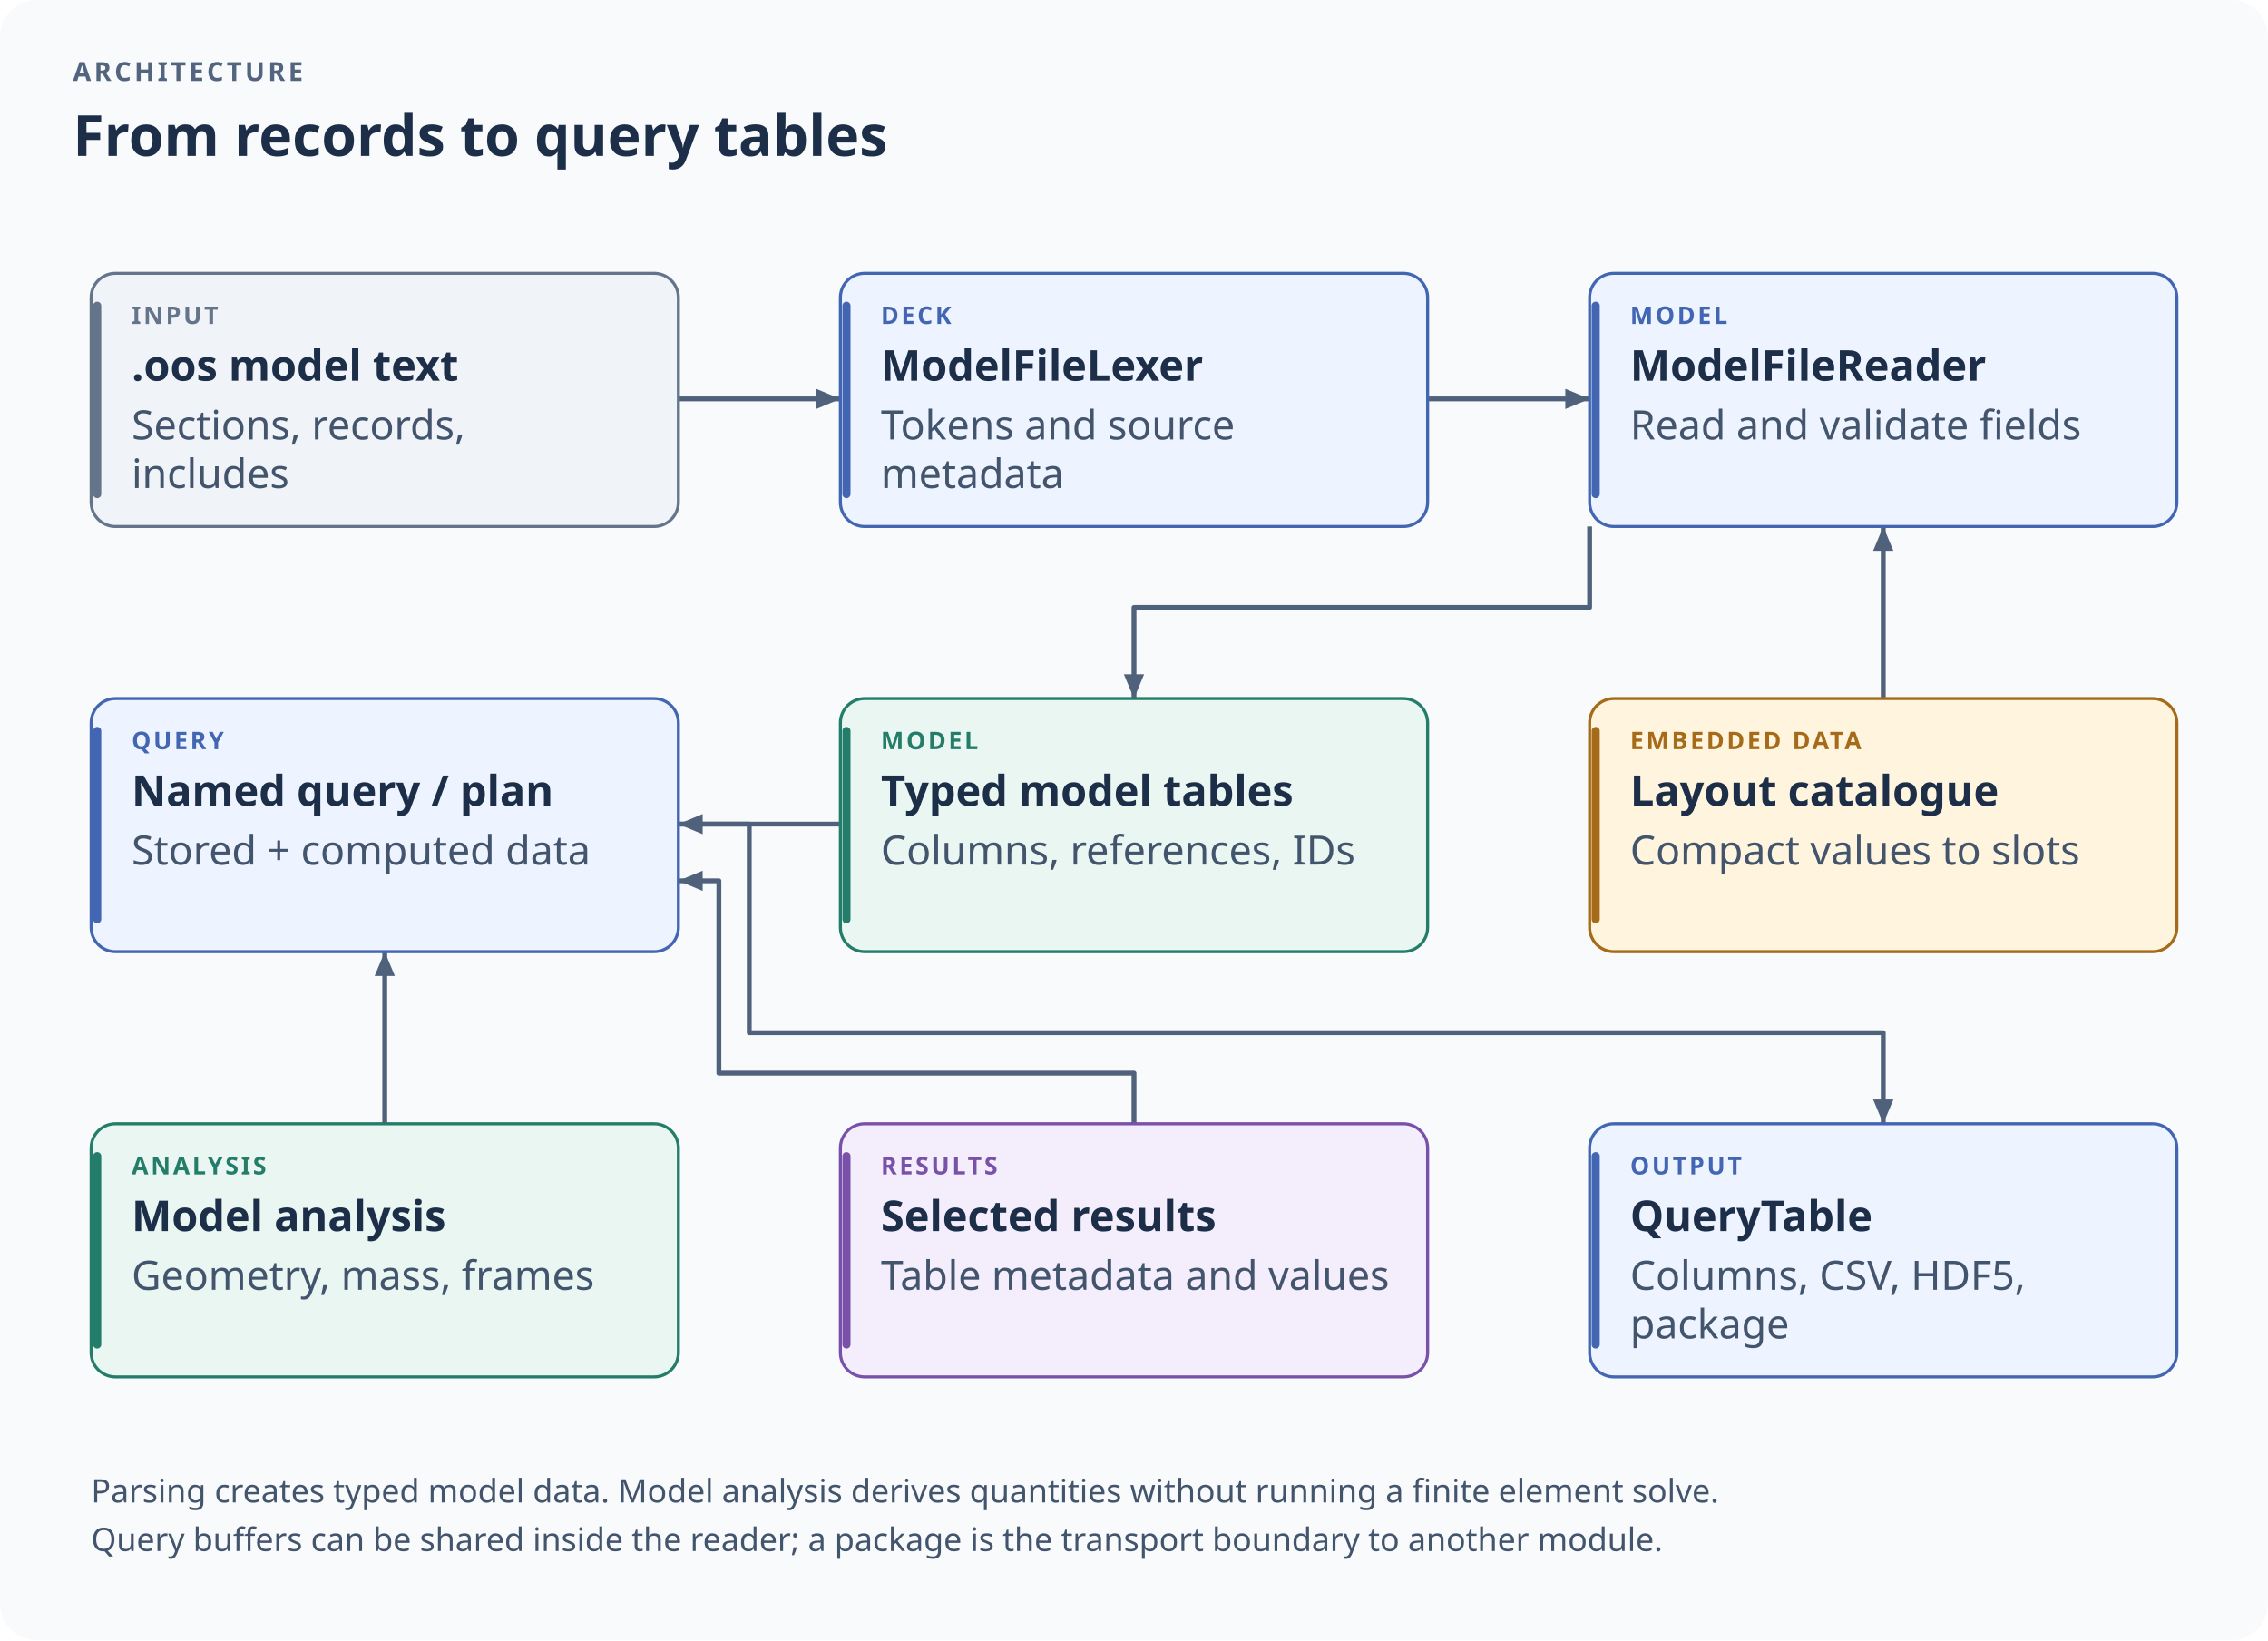
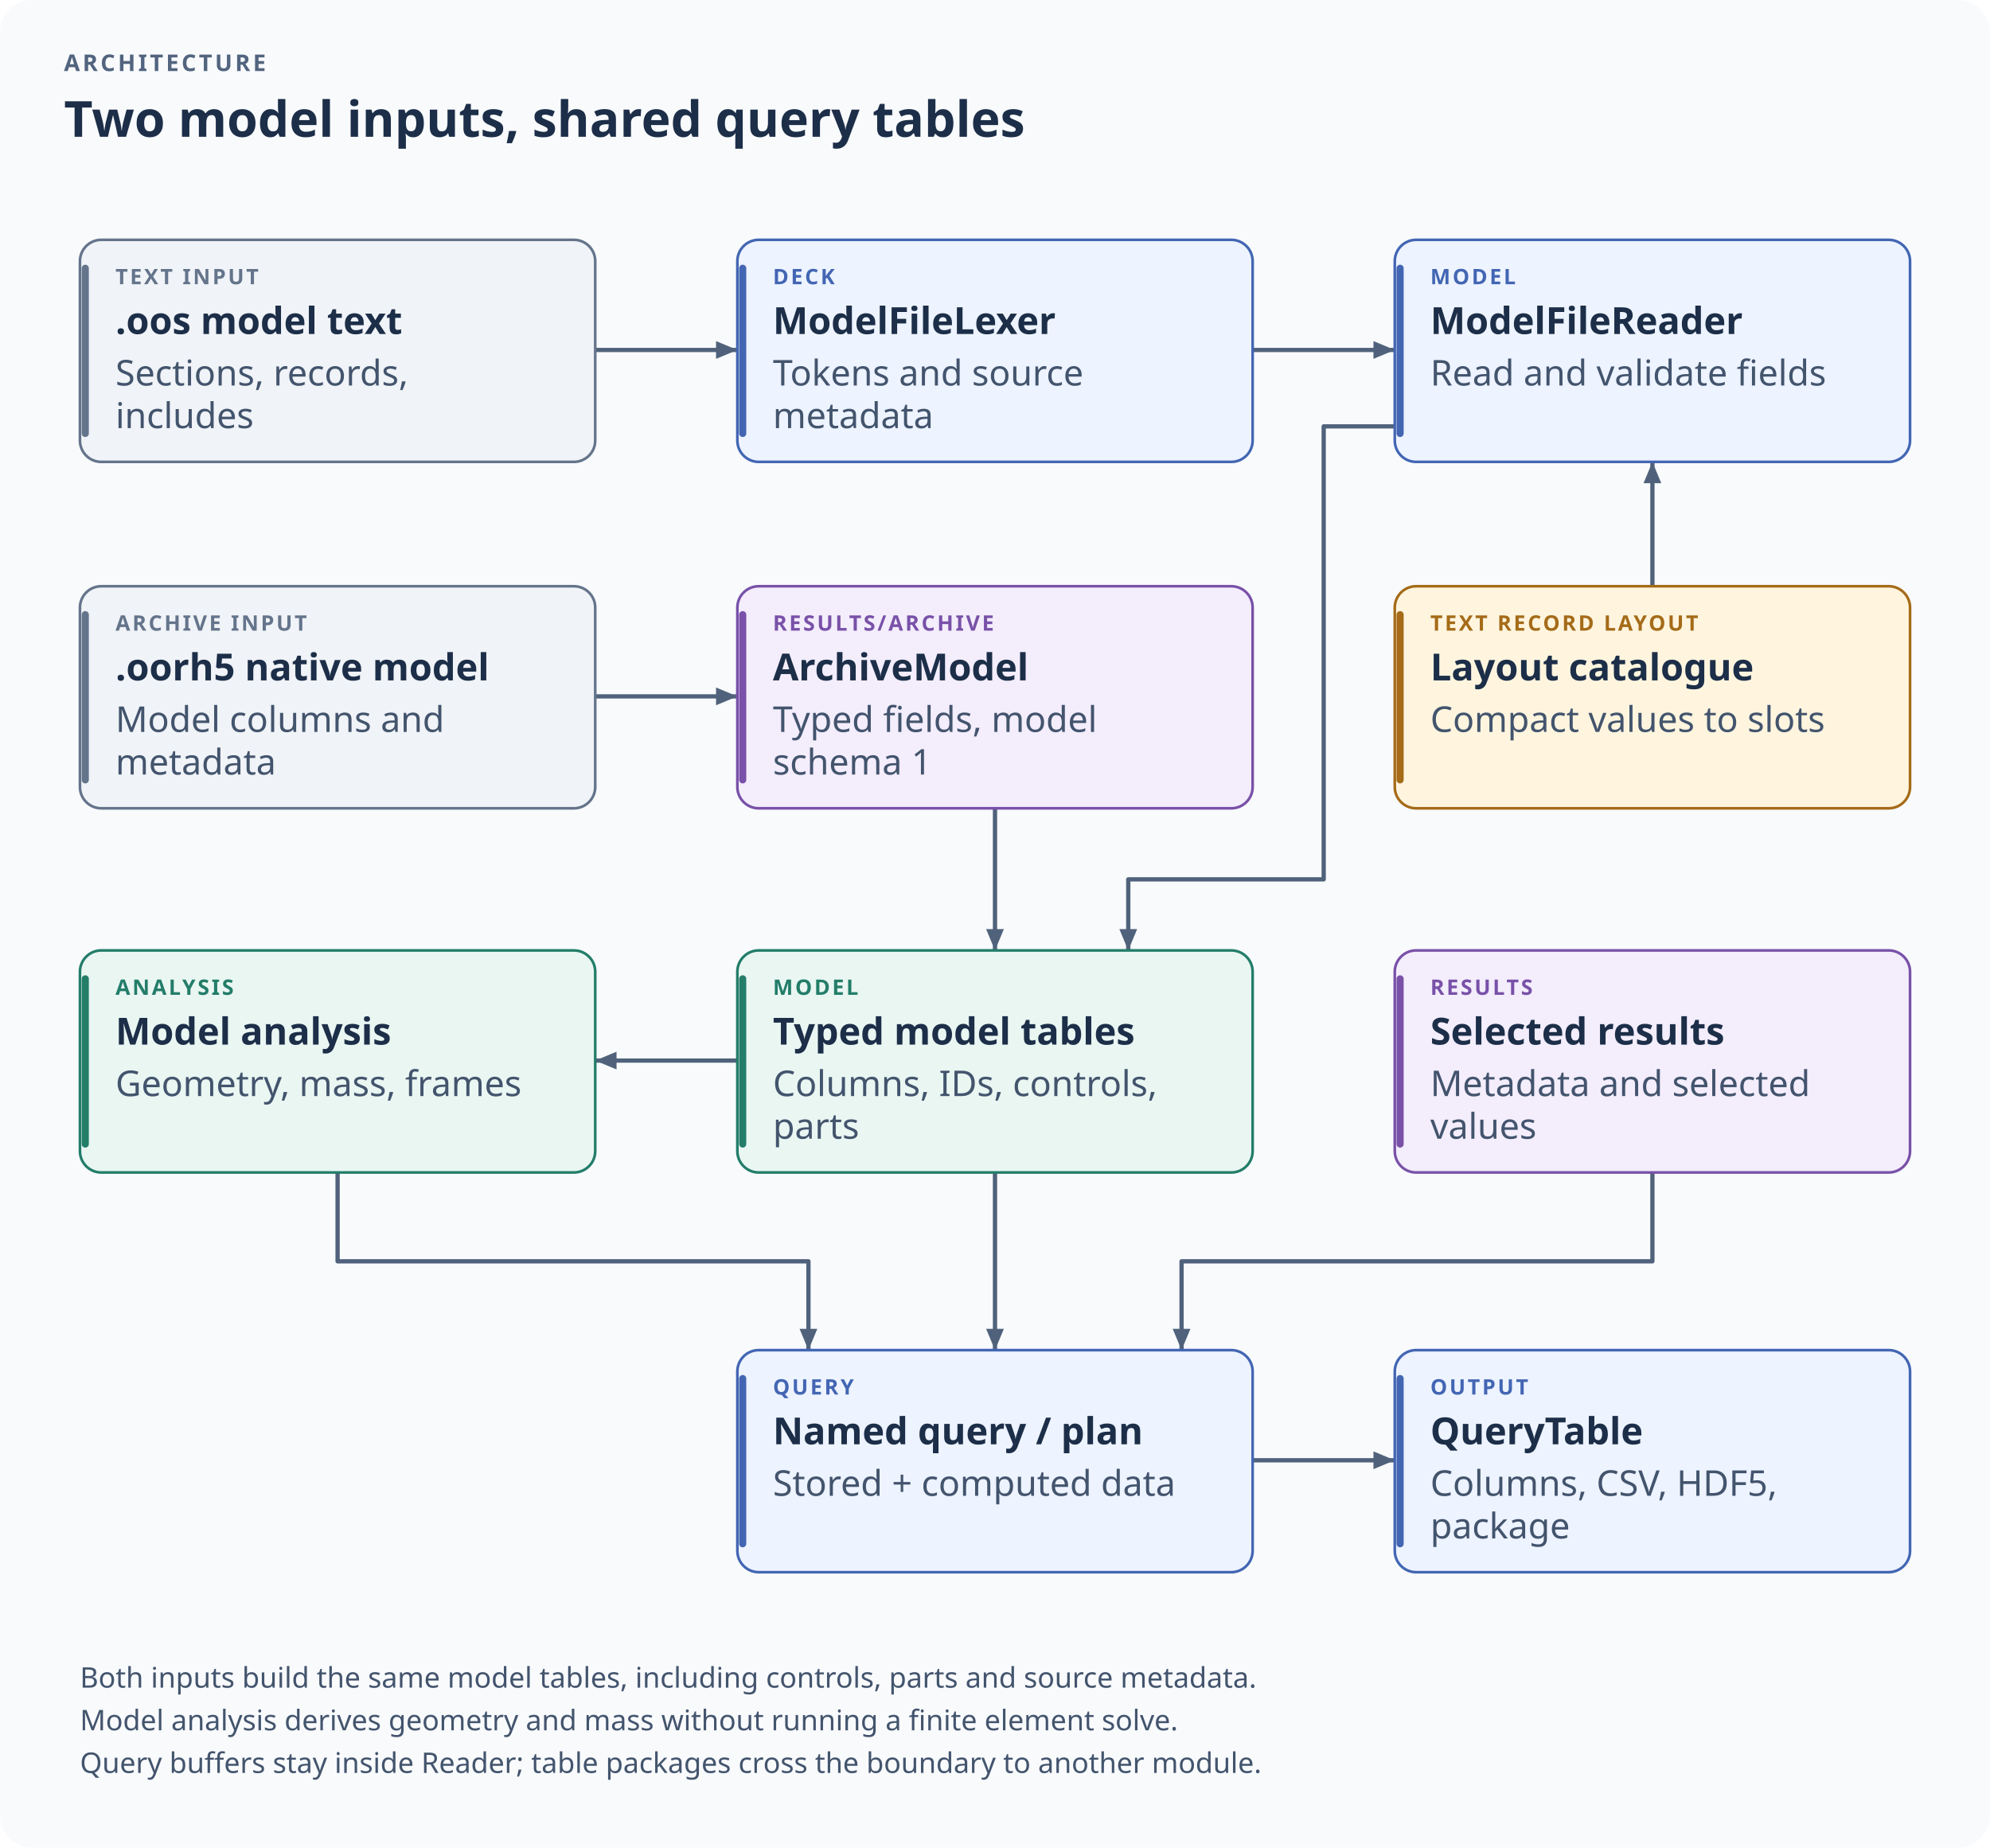
- <svg xmlns="http://www.w3.org/2000/svg" width="1120" height="810" viewBox="0 0 1120 810" role="img" aria-labelledby="title description">
+ <svg xmlns="http://www.w3.org/2000/svg" width="1120" height="1040" viewBox="0 0 1120 1040" role="img" aria-labelledby="title description">
  <rect width="100%" height="100%" rx="18" fill="#f8fafc" />
  <g font-family="sans-serif" fill="#1c2e48">
    <text x="36" y="40" font-size="13" font-weight="700" letter-spacing="1.5" fill="#52647e">ARCHITECTURE</text>
-     <text x="36" y="77" font-size="28" font-weight="700">From records to query tables</text>
+     <text x="36" y="77" font-size="28" font-weight="700">Two model inputs, shared query tables</text>
    <path d="M335 197 H415" fill="none" stroke="#50627b" stroke-width="2.4" stroke-linejoin="round" />
    <polygon points="415,197 403,192 403,202" fill="#50627b" />
    <path d="M705 197 H785" fill="none" stroke="#50627b" stroke-width="2.4" stroke-linejoin="round" />
    <polygon points="785,197 773,192 773,202" fill="#50627b" />
-     <path d="M930 345 V260" fill="none" stroke="#50627b" stroke-width="2.4" stroke-linejoin="round" />
+     <path d="M930 330 V260" fill="none" stroke="#50627b" stroke-width="2.4" stroke-linejoin="round" />
    <polygon points="930,260 925,272 935,272" fill="#50627b" />
-     <path d="M785 260 V300 H560 V345" fill="none" stroke="#50627b" stroke-width="2.4" stroke-linejoin="round" />
-     <polygon points="560,345 565,333 555,333" fill="#50627b" />
-     <path d="M415 407 H335" fill="none" stroke="#50627b" stroke-width="2.4" stroke-linejoin="round" />
-     <polygon points="335,407 347,412 347,402" fill="#50627b" />
-     <path d="M190 555 V470" fill="none" stroke="#50627b" stroke-width="2.4" stroke-linejoin="round" />
-     <polygon points="190,470 185,482 195,482" fill="#50627b" />
-     <path d="M560 555 V530 H355 V435 H335" fill="none" stroke="#50627b" stroke-width="2.4" stroke-linejoin="round" />
-     <polygon points="335,435 347,440 347,430" fill="#50627b" />
-     <path d="M335 407 H370 V510 H930 V555" fill="none" stroke="#50627b" stroke-width="2.4" stroke-linejoin="round" />
-     <polygon points="930,555 935,543 925,543" fill="#50627b" />
+     <path d="M785 240 H745 V495 H635 V535" fill="none" stroke="#50627b" stroke-width="2.4" stroke-linejoin="round" />
+     <polygon points="635,535 640,523 630,523" fill="#50627b" />
+     <path d="M335 392 H415" fill="none" stroke="#50627b" stroke-width="2.4" stroke-linejoin="round" />
+     <polygon points="415,392 403,387 403,397" fill="#50627b" />
+     <path d="M560 455 V535" fill="none" stroke="#50627b" stroke-width="2.4" stroke-linejoin="round" />
+     <polygon points="560,535 565,523 555,523" fill="#50627b" />
+     <path d="M415 597 H335" fill="none" stroke="#50627b" stroke-width="2.4" stroke-linejoin="round" />
+     <polygon points="335,597 347,602 347,592" fill="#50627b" />
+     <path d="M190 660 V710 H455 V760" fill="none" stroke="#50627b" stroke-width="2.4" stroke-linejoin="round" />
+     <polygon points="455,760 460,748 450,748" fill="#50627b" />
+     <path d="M560 660 V760" fill="none" stroke="#50627b" stroke-width="2.4" stroke-linejoin="round" />
+     <polygon points="560,760 565,748 555,748" fill="#50627b" />
+     <path d="M930 660 V710 H665 V760" fill="none" stroke="#50627b" stroke-width="2.4" stroke-linejoin="round" />
+     <polygon points="665,760 670,748 660,748" fill="#50627b" />
+     <path d="M705 822 H785" fill="none" stroke="#50627b" stroke-width="2.4" stroke-linejoin="round" />
+     <polygon points="785,822 773,817 773,827" fill="#50627b" />
    <rect x="45" y="135" width="290" height="125" rx="12" fill="#f0f3f7" stroke="#64748b" stroke-width="1.5" />
    <rect x="46" y="149" width="4" height="97" rx="2" fill="#64748b" />
-     <text x="65" y="160" font-size="12" font-weight="700" letter-spacing="1.2" fill="#64748b">INPUT</text>
+     <text x="65" y="160" font-size="12" font-weight="700" letter-spacing="1.2" fill="#64748b">TEXT INPUT</text>
    <text x="65" y="188" font-size="21" font-weight="700">.oos model text</text>
    <text x="65" y="217" font-size="20" fill="#43546d">Sections, records,</text>
    <text x="65" y="241" font-size="20" fill="#43546d">includes</text>
    <rect x="415" y="135" width="290" height="125" rx="12" fill="#edf3ff" stroke="#4366b3" stroke-width="1.5" />
    <rect x="416" y="149" width="4" height="97" rx="2" fill="#4366b3" />
    <text x="435" y="160" font-size="12" font-weight="700" letter-spacing="1.2" fill="#4366b3">DECK</text>
    <text x="435" y="188" font-size="21" font-weight="700">ModelFileLexer</text>
    <text x="435" y="217" font-size="20" fill="#43546d">Tokens and source</text>
    <text x="435" y="241" font-size="20" fill="#43546d">metadata</text>
    <rect x="785" y="135" width="290" height="125" rx="12" fill="#edf3ff" stroke="#4366b3" stroke-width="1.5" />
    <rect x="786" y="149" width="4" height="97" rx="2" fill="#4366b3" />
    <text x="805" y="160" font-size="12" font-weight="700" letter-spacing="1.2" fill="#4366b3">MODEL</text>
    <text x="805" y="188" font-size="21" font-weight="700">ModelFileReader</text>
    <text x="805" y="217" font-size="20" fill="#43546d">Read and validate fields</text>
-     <rect x="785" y="345" width="290" height="125" rx="12" fill="#fff5df" stroke="#a56b18" stroke-width="1.5" />
-     <rect x="786" y="359" width="4" height="97" rx="2" fill="#a56b18" />
-     <text x="805" y="370" font-size="12" font-weight="700" letter-spacing="1.2" fill="#a56b18">EMBEDDED DATA</text>
-     <text x="805" y="398" font-size="21" font-weight="700">Layout catalogue</text>
-     <text x="805" y="427" font-size="20" fill="#43546d">Compact values to slots</text>
-     <rect x="415" y="345" width="290" height="125" rx="12" fill="#e9f6f2" stroke="#237d69" stroke-width="1.5" />
-     <rect x="416" y="359" width="4" height="97" rx="2" fill="#237d69" />
-     <text x="435" y="370" font-size="12" font-weight="700" letter-spacing="1.2" fill="#237d69">MODEL</text>
-     <text x="435" y="398" font-size="21" font-weight="700">Typed model tables</text>
-     <text x="435" y="427" font-size="20" fill="#43546d">Columns, references, IDs</text>
-     <rect x="45" y="345" width="290" height="125" rx="12" fill="#edf3ff" stroke="#4366b3" stroke-width="1.5" />
-     <rect x="46" y="359" width="4" height="97" rx="2" fill="#4366b3" />
-     <text x="65" y="370" font-size="12" font-weight="700" letter-spacing="1.2" fill="#4366b3">QUERY</text>
-     <text x="65" y="398" font-size="21" font-weight="700">Named query / plan</text>
-     <text x="65" y="427" font-size="20" fill="#43546d">Stored + computed data</text>
-     <rect x="45" y="555" width="290" height="125" rx="12" fill="#e9f6f2" stroke="#237d69" stroke-width="1.5" />
-     <rect x="46" y="569" width="4" height="97" rx="2" fill="#237d69" />
-     <text x="65" y="580" font-size="12" font-weight="700" letter-spacing="1.2" fill="#237d69">ANALYSIS</text>
-     <text x="65" y="608" font-size="21" font-weight="700">Model analysis</text>
-     <text x="65" y="637" font-size="20" fill="#43546d">Geometry, mass, frames</text>
-     <rect x="415" y="555" width="290" height="125" rx="12" fill="#f3edfc" stroke="#7951a8" stroke-width="1.5" />
-     <rect x="416" y="569" width="4" height="97" rx="2" fill="#7951a8" />
-     <text x="435" y="580" font-size="12" font-weight="700" letter-spacing="1.2" fill="#7951a8">RESULTS</text>
-     <text x="435" y="608" font-size="21" font-weight="700">Selected results</text>
-     <text x="435" y="637" font-size="20" fill="#43546d">Table metadata and values</text>
-     <rect x="785" y="555" width="290" height="125" rx="12" fill="#edf3ff" stroke="#4366b3" stroke-width="1.5" />
-     <rect x="786" y="569" width="4" height="97" rx="2" fill="#4366b3" />
-     <text x="805" y="580" font-size="12" font-weight="700" letter-spacing="1.2" fill="#4366b3">OUTPUT</text>
-     <text x="805" y="608" font-size="21" font-weight="700">QueryTable</text>
-     <text x="805" y="637" font-size="20" fill="#43546d">Columns, CSV, HDF5,</text>
-     <text x="805" y="661" font-size="20" fill="#43546d">package</text>
-     <text x="45" y="742" font-size="16" fill="#43546d">Parsing creates typed model data. Model analysis derives quantities without running a finite element solve.</text>
-     <text x="45" y="766" font-size="16" fill="#43546d">Query buffers can be shared inside the reader; a package is the transport boundary to another module.</text>
+     <rect x="45" y="330" width="290" height="125" rx="12" fill="#f0f3f7" stroke="#64748b" stroke-width="1.5" />
+     <rect x="46" y="344" width="4" height="97" rx="2" fill="#64748b" />
+     <text x="65" y="355" font-size="12" font-weight="700" letter-spacing="1.2" fill="#64748b">ARCHIVE INPUT</text>
+     <text x="65" y="383" font-size="21" font-weight="700">.oorh5 native model</text>
+     <text x="65" y="412" font-size="20" fill="#43546d">Model columns and</text>
+     <text x="65" y="436" font-size="20" fill="#43546d">metadata</text>
+     <rect x="415" y="330" width="290" height="125" rx="12" fill="#f3edfc" stroke="#7951a8" stroke-width="1.5" />
+     <rect x="416" y="344" width="4" height="97" rx="2" fill="#7951a8" />
+     <text x="435" y="355" font-size="12" font-weight="700" letter-spacing="1.2" fill="#7951a8">RESULTS/ARCHIVE</text>
+     <text x="435" y="383" font-size="21" font-weight="700">ArchiveModel</text>
+     <text x="435" y="412" font-size="20" fill="#43546d">Typed fields, model</text>
+     <text x="435" y="436" font-size="20" fill="#43546d">schema 1</text>
+     <rect x="785" y="330" width="290" height="125" rx="12" fill="#fff5df" stroke="#a56b18" stroke-width="1.5" />
+     <rect x="786" y="344" width="4" height="97" rx="2" fill="#a56b18" />
+     <text x="805" y="355" font-size="12" font-weight="700" letter-spacing="1.2" fill="#a56b18">TEXT RECORD LAYOUT</text>
+     <text x="805" y="383" font-size="21" font-weight="700">Layout catalogue</text>
+     <text x="805" y="412" font-size="20" fill="#43546d">Compact values to slots</text>
+     <rect x="415" y="535" width="290" height="125" rx="12" fill="#e9f6f2" stroke="#237d69" stroke-width="1.5" />
+     <rect x="416" y="549" width="4" height="97" rx="2" fill="#237d69" />
+     <text x="435" y="560" font-size="12" font-weight="700" letter-spacing="1.2" fill="#237d69">MODEL</text>
+     <text x="435" y="588" font-size="21" font-weight="700">Typed model tables</text>
+     <text x="435" y="617" font-size="20" fill="#43546d">Columns, IDs, controls,</text>
+     <text x="435" y="641" font-size="20" fill="#43546d">parts</text>
+     <rect x="45" y="535" width="290" height="125" rx="12" fill="#e9f6f2" stroke="#237d69" stroke-width="1.5" />
+     <rect x="46" y="549" width="4" height="97" rx="2" fill="#237d69" />
+     <text x="65" y="560" font-size="12" font-weight="700" letter-spacing="1.2" fill="#237d69">ANALYSIS</text>
+     <text x="65" y="588" font-size="21" font-weight="700">Model analysis</text>
+     <text x="65" y="617" font-size="20" fill="#43546d">Geometry, mass, frames</text>
+     <rect x="785" y="535" width="290" height="125" rx="12" fill="#f3edfc" stroke="#7951a8" stroke-width="1.5" />
+     <rect x="786" y="549" width="4" height="97" rx="2" fill="#7951a8" />
+     <text x="805" y="560" font-size="12" font-weight="700" letter-spacing="1.2" fill="#7951a8">RESULTS</text>
+     <text x="805" y="588" font-size="21" font-weight="700">Selected results</text>
+     <text x="805" y="617" font-size="20" fill="#43546d">Metadata and selected</text>
+     <text x="805" y="641" font-size="20" fill="#43546d">values</text>
+     <rect x="415" y="760" width="290" height="125" rx="12" fill="#edf3ff" stroke="#4366b3" stroke-width="1.5" />
+     <rect x="416" y="774" width="4" height="97" rx="2" fill="#4366b3" />
+     <text x="435" y="785" font-size="12" font-weight="700" letter-spacing="1.2" fill="#4366b3">QUERY</text>
+     <text x="435" y="813" font-size="21" font-weight="700">Named query / plan</text>
+     <text x="435" y="842" font-size="20" fill="#43546d">Stored + computed data</text>
+     <rect x="785" y="760" width="290" height="125" rx="12" fill="#edf3ff" stroke="#4366b3" stroke-width="1.5" />
+     <rect x="786" y="774" width="4" height="97" rx="2" fill="#4366b3" />
+     <text x="805" y="785" font-size="12" font-weight="700" letter-spacing="1.2" fill="#4366b3">OUTPUT</text>
+     <text x="805" y="813" font-size="21" font-weight="700">QueryTable</text>
+     <text x="805" y="842" font-size="20" fill="#43546d">Columns, CSV, HDF5,</text>
+     <text x="805" y="866" font-size="20" fill="#43546d">package</text>
+     <text x="45" y="950" font-size="16" fill="#43546d">Both inputs build the same model tables, including controls, parts and source metadata.</text>
+     <text x="45" y="974" font-size="16" fill="#43546d">Model analysis derives geometry and mass without running a finite element solve.</text>
+     <text x="45" y="998" font-size="16" fill="#43546d">Query buffers stay inside Reader; table packages cross the boundary to another module.</text>
  </g>
</svg>
